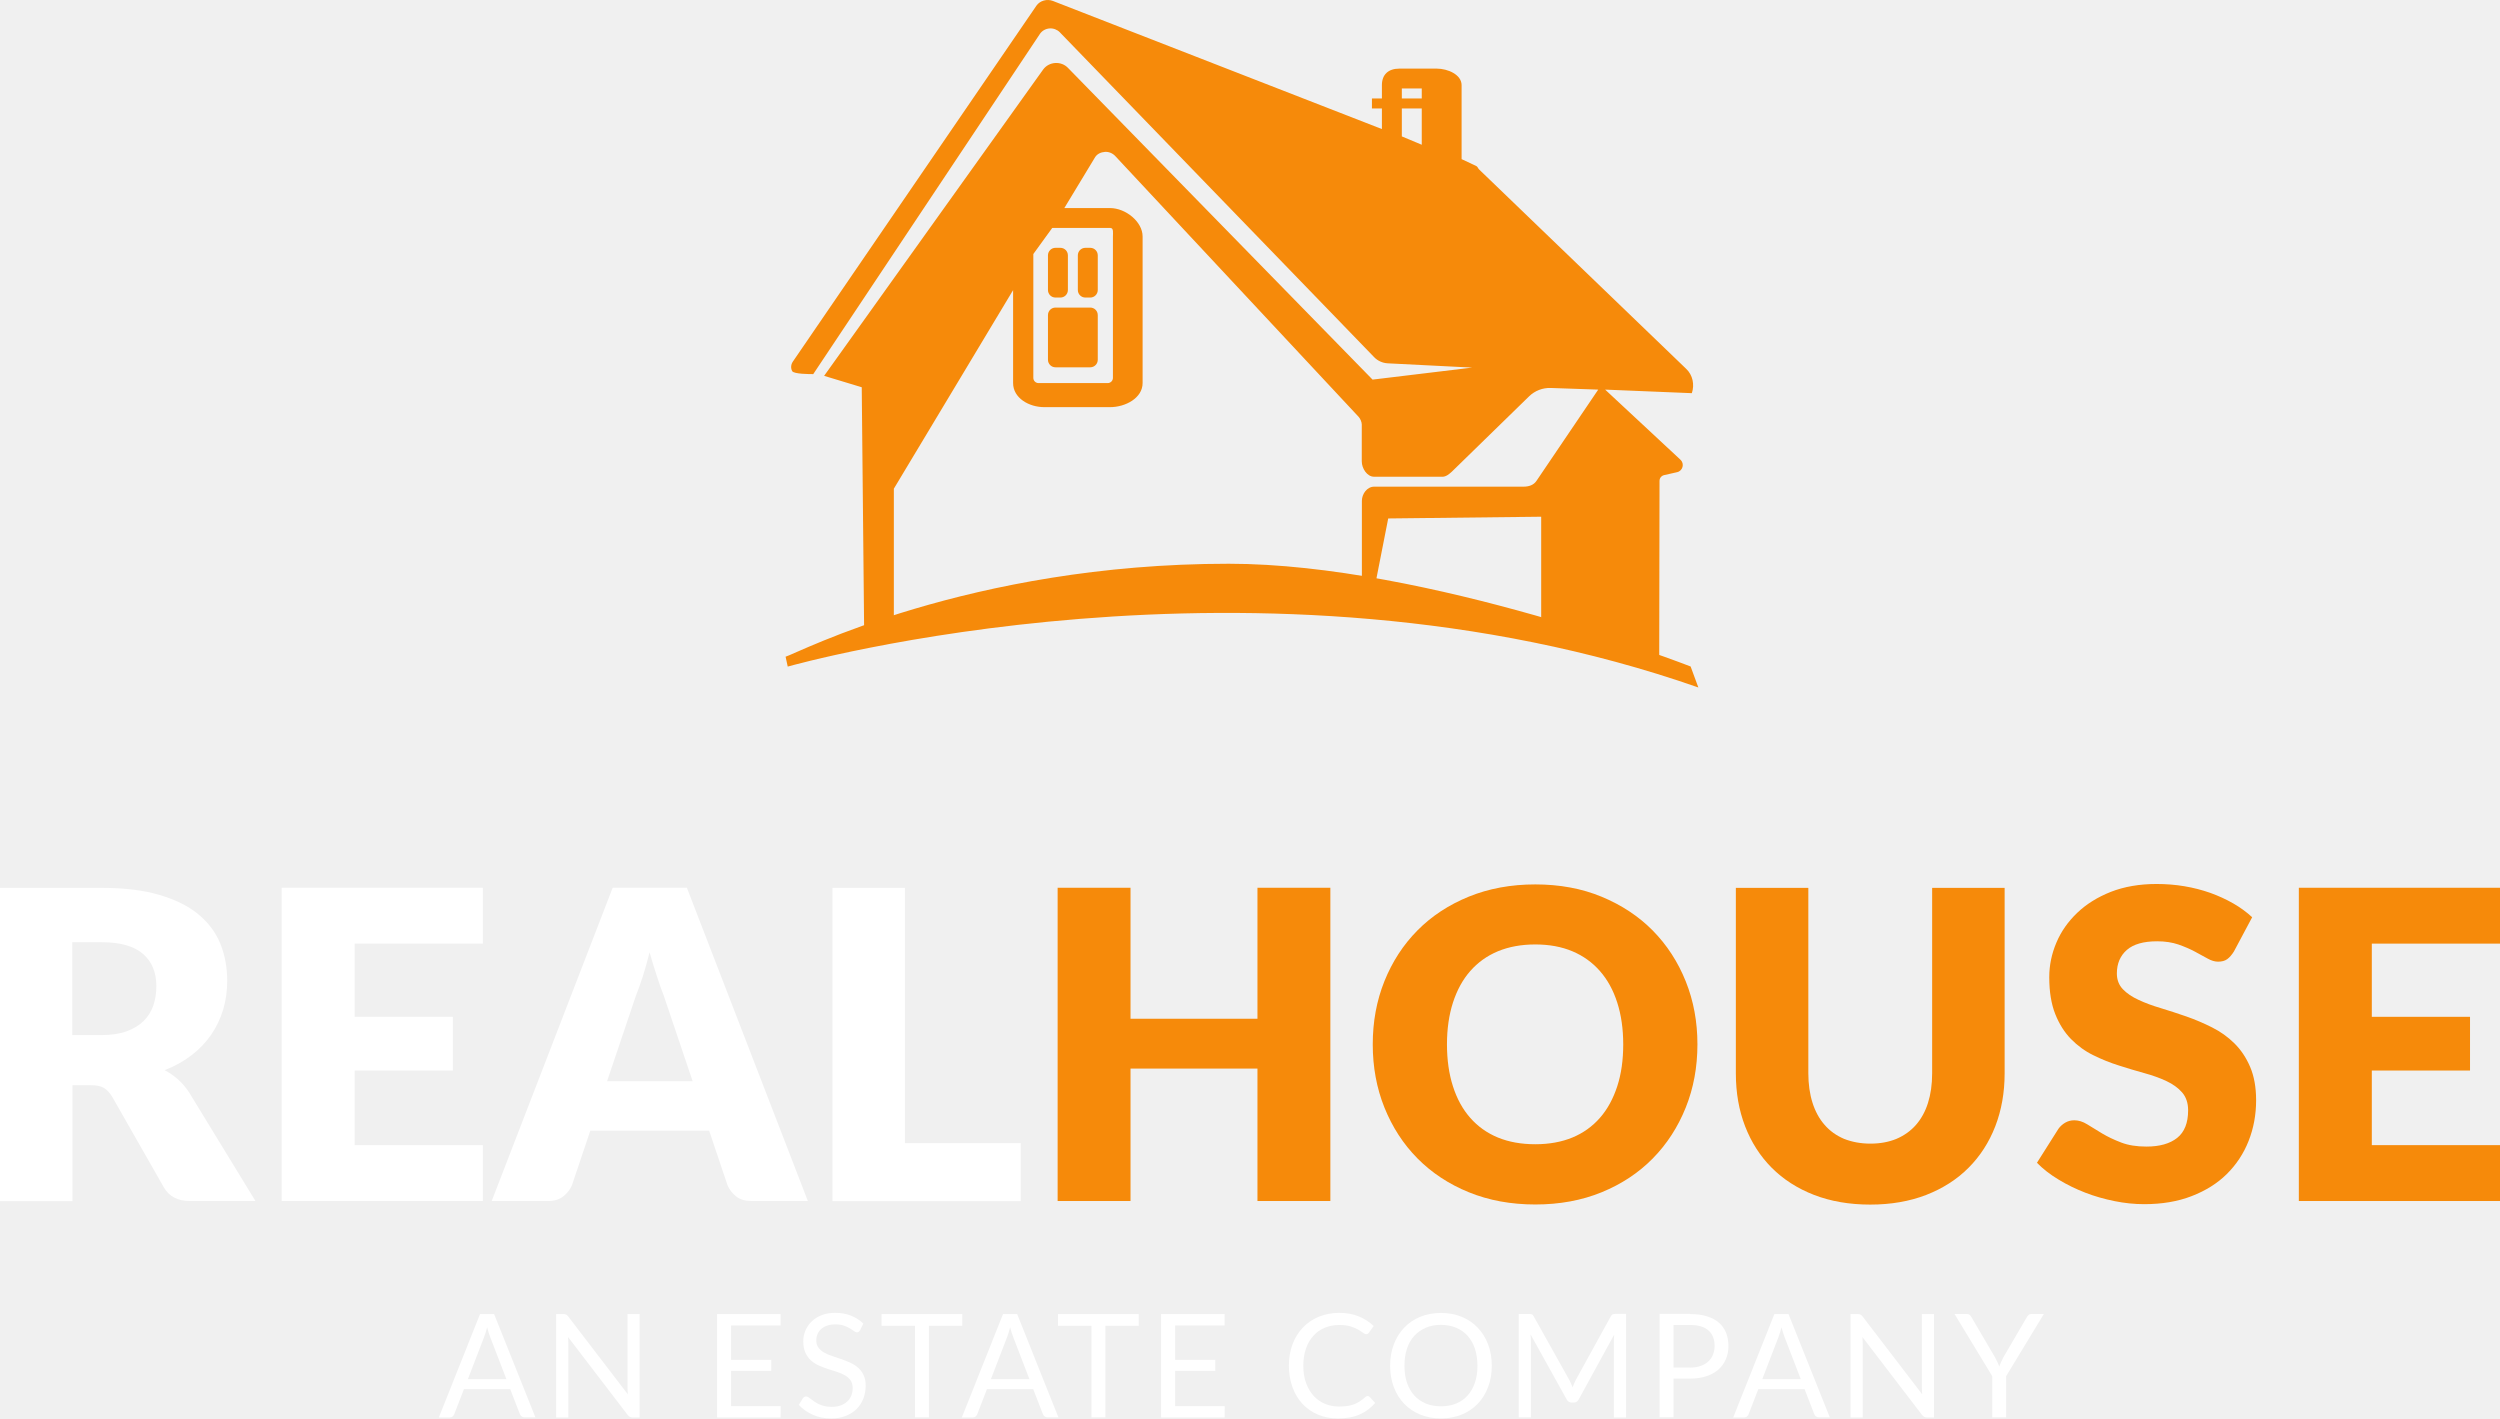
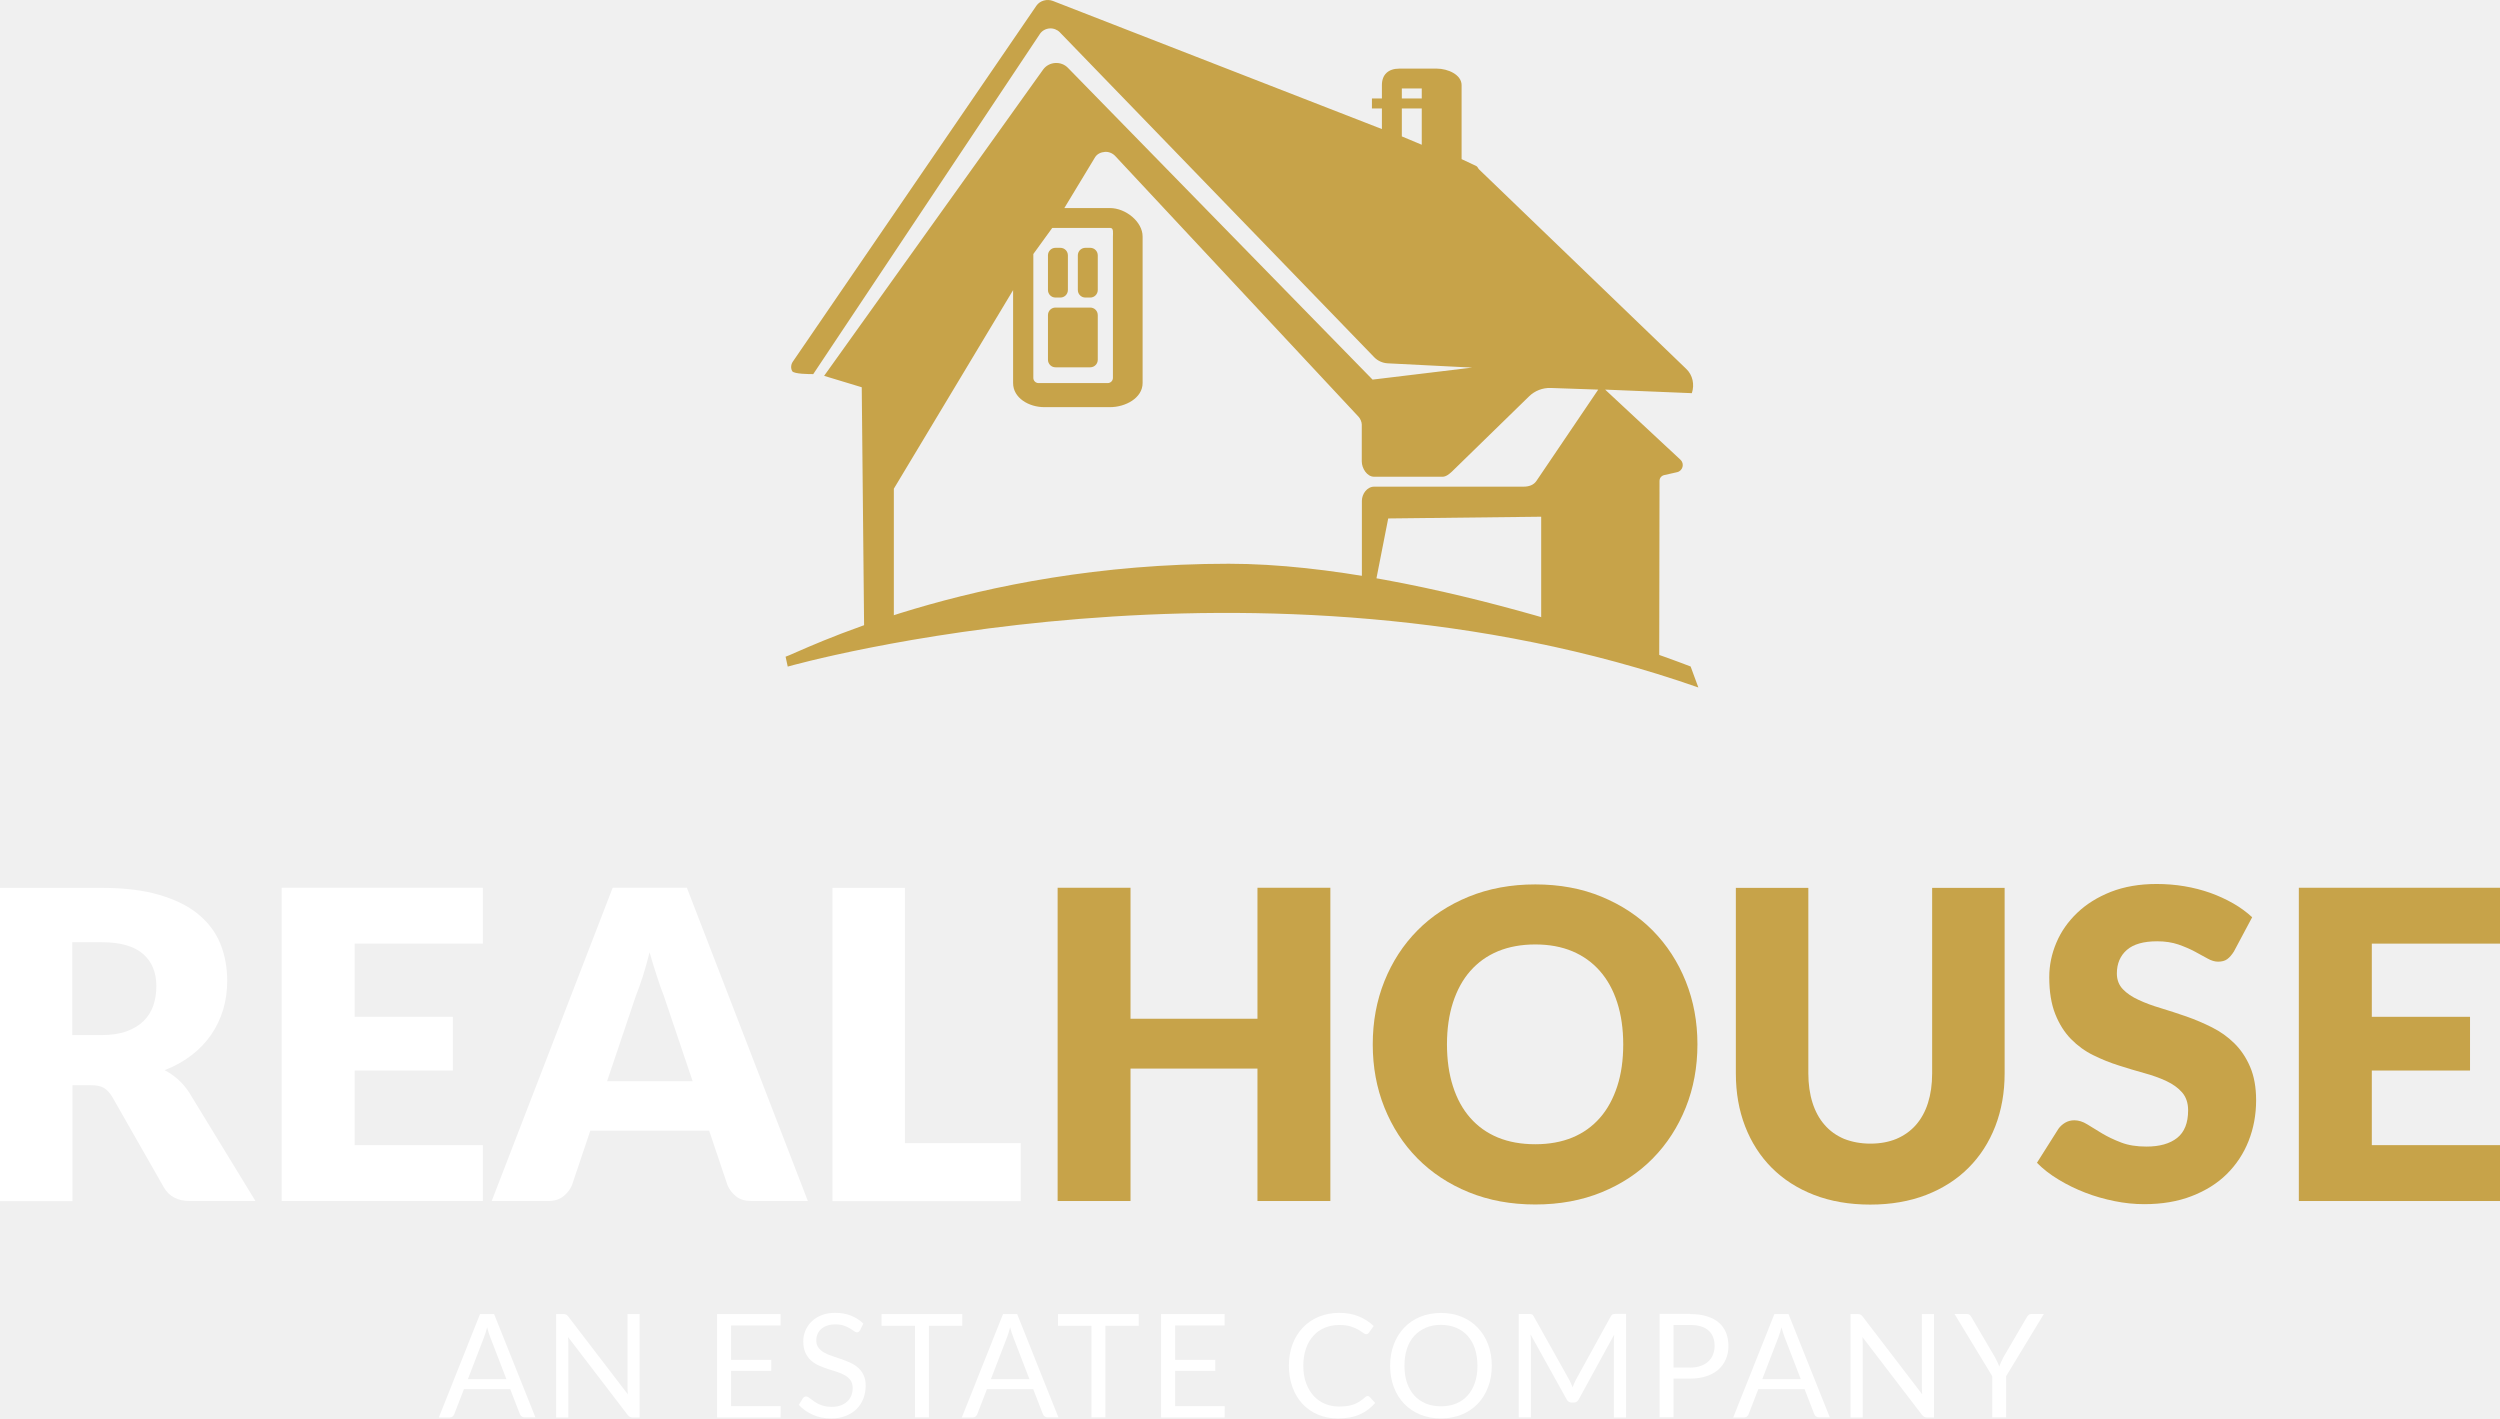
<svg xmlns="http://www.w3.org/2000/svg" width="141" height="80" viewBox="0 0 141 80" fill="none">
-   <path d="M60.229 14.402C60.229 14.166 60.04 13.977 59.805 13.977H59.529C59.294 13.977 59.105 14.166 59.105 14.402V16.357C59.105 16.592 59.294 16.782 59.529 16.782H59.805C60.04 16.782 60.229 16.592 60.229 16.357V14.402Z" fill="#F68A0A" />
-   <path d="M61.914 14.402C61.914 14.166 61.725 13.977 61.49 13.977H61.215C60.98 13.977 60.79 14.166 60.79 14.402V16.357C60.79 16.592 60.98 16.782 61.215 16.782H61.49C61.725 16.782 61.914 16.592 61.914 16.357V14.402Z" fill="#F68A0A" />
-   <path d="M61.914 17.772C61.914 17.536 61.725 17.347 61.49 17.347H59.529C59.294 17.347 59.105 17.536 59.105 17.772V20.29C59.105 20.526 59.294 20.716 59.529 20.716H61.49C61.725 20.716 61.914 20.526 61.914 20.29V17.772Z" fill="#F68A0A" />
-   <path d="M95.787 38.774C71.002 30.099 44.692 37.521 44.428 37.596L44.307 37.038C44.978 36.843 54.65 31.795 69.299 31.795C80.519 31.795 95.351 37.59 95.351 37.59L95.787 38.774Z" fill="#F68A0A" />
-   <path d="M95.099 20.801L83.432 9.567C83.329 9.469 83.357 9.395 83.22 9.343L82.434 8.975V4.801C82.434 4.209 81.654 3.87 81.035 3.87H78.92C78.3 3.87 77.939 4.209 77.939 4.801V5.554H77.377V6.118H77.939V7.279L59.38 0.052C59.054 -0.074 58.652 0.035 58.457 0.317L44.715 20.398C44.606 20.559 44.588 20.766 44.68 20.933C44.778 21.1 45.672 21.1 45.867 21.1L58.658 1.903C58.778 1.731 58.973 1.622 59.191 1.604C59.409 1.587 59.621 1.668 59.77 1.817L77.509 20.151C77.704 20.352 77.974 20.473 78.26 20.491L83.03 20.732L77.412 21.41L60.229 3.824C60.045 3.634 59.782 3.536 59.512 3.553C59.243 3.571 58.996 3.703 58.842 3.91L46.48 21.198L48.602 21.841L48.739 35.703L50.413 34.783V27.562L57.139 16.363V21.606C57.139 22.445 58.027 22.963 58.899 22.963H62.608C63.48 22.963 64.443 22.445 64.443 21.606V13.338C64.443 12.499 63.48 11.735 62.608 11.735H60.028L61.771 8.854C61.892 8.676 62.092 8.584 62.316 8.567C62.539 8.549 62.757 8.647 62.901 8.802L76.632 23.515C76.724 23.618 76.804 23.808 76.804 23.946V26.021C76.804 26.412 77.096 26.889 77.503 26.889H81.356C81.557 26.889 81.74 26.734 81.884 26.602L86.235 22.359C86.562 22.037 87.009 21.864 87.468 21.882L90.14 21.974L86.654 27.125C86.499 27.355 86.23 27.447 85.943 27.447H77.509C77.102 27.447 76.81 27.855 76.81 28.252V33.553C77.016 33.57 77.228 33.593 77.435 33.621L78.295 29.241L86.923 29.143V35.525C88.701 35.709 90.249 36.577 91.837 37.353L92.846 37.496C93.293 37.238 93.562 37.732 93.58 37.221L93.597 27.119C93.597 26.964 93.706 26.832 93.855 26.797L94.589 26.631C94.91 26.556 95.019 26.153 94.778 25.929L90.53 21.974L95.42 22.175C95.581 21.692 95.472 21.152 95.099 20.801ZM80.187 8.164L79.063 7.693V6.118H80.187V8.164ZM80.187 5.554H79.063V4.991H80.187V5.554ZM62.62 12.856C62.82 12.856 62.769 13.143 62.769 13.338V21.313C62.769 21.474 62.637 21.606 62.476 21.606H58.572C58.411 21.606 58.28 21.474 58.28 21.313V14.327L59.346 12.856H62.62Z" fill="#F68A0A" />
+   <path d="M60.229 14.402C60.229 14.166 60.04 13.977 59.805 13.977H59.529C59.294 13.977 59.105 14.166 59.105 14.402V16.357C59.105 16.592 59.294 16.782 59.529 16.782H59.805C60.04 16.782 60.229 16.592 60.229 16.357V14.402Z" fill="#c7a349" />
+   <path d="M61.914 14.402C61.914 14.166 61.725 13.977 61.49 13.977H61.215C60.98 13.977 60.79 14.166 60.79 14.402V16.357C60.79 16.592 60.98 16.782 61.215 16.782H61.49C61.725 16.782 61.914 16.592 61.914 16.357V14.402Z" fill="#c7a349" />
+   <path d="M61.914 17.772C61.914 17.536 61.725 17.347 61.49 17.347H59.529C59.294 17.347 59.105 17.536 59.105 17.772V20.29C59.105 20.526 59.294 20.716 59.529 20.716H61.49C61.725 20.716 61.914 20.526 61.914 20.29V17.772Z" fill="#c7a349" />
+   <path d="M95.787 38.774C71.002 30.099 44.692 37.521 44.428 37.596L44.307 37.038C44.978 36.843 54.65 31.795 69.299 31.795C80.519 31.795 95.351 37.59 95.351 37.59L95.787 38.774Z" fill="#c7a349" />
+   <path d="M95.099 20.801L83.432 9.567C83.329 9.469 83.357 9.395 83.22 9.343L82.434 8.975V4.801C82.434 4.209 81.654 3.87 81.035 3.87H78.92C78.3 3.87 77.939 4.209 77.939 4.801V5.554H77.377V6.118H77.939V7.279L59.38 0.052C59.054 -0.074 58.652 0.035 58.457 0.317L44.715 20.398C44.606 20.559 44.588 20.766 44.68 20.933C44.778 21.1 45.672 21.1 45.867 21.1L58.658 1.903C58.778 1.731 58.973 1.622 59.191 1.604C59.409 1.587 59.621 1.668 59.77 1.817L77.509 20.151C77.704 20.352 77.974 20.473 78.26 20.491L83.03 20.732L77.412 21.41L60.229 3.824C60.045 3.634 59.782 3.536 59.512 3.553C59.243 3.571 58.996 3.703 58.842 3.91L46.48 21.198L48.602 21.841L48.739 35.703L50.413 34.783V27.562L57.139 16.363V21.606C57.139 22.445 58.027 22.963 58.899 22.963H62.608C63.48 22.963 64.443 22.445 64.443 21.606V13.338C64.443 12.499 63.48 11.735 62.608 11.735H60.028L61.771 8.854C61.892 8.676 62.092 8.584 62.316 8.567C62.539 8.549 62.757 8.647 62.901 8.802L76.632 23.515C76.724 23.618 76.804 23.808 76.804 23.946V26.021C76.804 26.412 77.096 26.889 77.503 26.889H81.356C81.557 26.889 81.74 26.734 81.884 26.602L86.235 22.359C86.562 22.037 87.009 21.864 87.468 21.882L90.14 21.974L86.654 27.125C86.499 27.355 86.23 27.447 85.943 27.447H77.509C77.102 27.447 76.81 27.855 76.81 28.252V33.553C77.016 33.57 77.228 33.593 77.435 33.621L78.295 29.241L86.923 29.143V35.525C88.701 35.709 90.249 36.577 91.837 37.353L92.846 37.496C93.293 37.238 93.562 37.732 93.58 37.221L93.597 27.119C93.597 26.964 93.706 26.832 93.855 26.797L94.589 26.631C94.91 26.556 95.019 26.153 94.778 25.929L90.53 21.974L95.42 22.175C95.581 21.692 95.472 21.152 95.099 20.801ZM80.187 8.164L79.063 7.693V6.118H80.187V8.164ZM80.187 5.554H79.063V4.991H80.187V5.554ZM62.62 12.856C62.82 12.856 62.769 13.143 62.769 13.338V21.313C62.769 21.474 62.637 21.606 62.476 21.606H58.572C58.411 21.606 58.28 21.474 58.28 21.313V14.327L59.346 12.856H62.62Z" fill="#c7a349" />
  <path d="M14.408 67.738H10.71C10.022 67.738 9.535 67.479 9.237 66.961L6.313 61.833C6.175 61.615 6.02 61.454 5.854 61.356C5.682 61.252 5.441 61.206 5.126 61.206H4.088V67.743H0V50.076H5.733C7.006 50.076 8.096 50.208 8.99 50.473C9.89 50.737 10.624 51.099 11.192 51.571C11.759 52.042 12.172 52.594 12.43 53.233C12.688 53.871 12.814 54.566 12.814 55.319C12.814 55.894 12.74 56.435 12.585 56.946C12.43 57.458 12.206 57.929 11.908 58.361C11.61 58.792 11.243 59.177 10.802 59.516C10.36 59.855 9.856 60.137 9.282 60.356C9.546 60.494 9.798 60.666 10.033 60.873C10.268 61.08 10.475 61.322 10.664 61.609L14.408 67.738ZM5.722 58.378C6.278 58.378 6.754 58.309 7.144 58.165C7.534 58.022 7.855 57.826 8.107 57.579C8.359 57.326 8.537 57.033 8.652 56.699C8.766 56.366 8.818 56.004 8.818 55.613C8.818 54.837 8.566 54.233 8.061 53.796C7.557 53.359 6.777 53.141 5.722 53.141H4.077V58.378H5.722Z" fill="white" />
  <path d="M20.004 53.226V57.348H25.542V60.378H20.004V64.586H27.233V67.737H15.887V50.069H27.233V53.22H20.004V53.226Z" fill="white" />
  <path d="M45.563 67.737H42.392C42.037 67.737 41.75 67.656 41.532 67.489C41.314 67.323 41.148 67.11 41.033 66.851L39.996 63.77H33.294L32.256 66.851C32.164 67.075 32.009 67.282 31.78 67.466C31.551 67.65 31.264 67.737 30.926 67.737H27.732L34.555 50.069H38.74L45.563 67.737ZM39.067 60.987L37.433 56.146C37.313 55.842 37.181 55.479 37.049 55.06C36.911 54.646 36.774 54.191 36.636 53.709C36.516 54.203 36.384 54.657 36.252 55.077C36.114 55.496 35.988 55.859 35.862 56.169L34.239 60.981H39.067V60.987Z" fill="white" />
  <path d="M57.569 64.466V67.743H46.951V50.076H51.038V64.472H57.569V64.466Z" fill="white" />
-   <path d="M75.032 50.069V67.737H70.921V60.268H63.761V67.737H59.65V50.069H63.761V57.457H70.921V50.069H75.032Z" fill="#F68A0A" />
-   <path d="M95.735 58.901C95.735 60.178 95.517 61.368 95.076 62.466C94.635 63.564 94.015 64.524 93.218 65.335C92.421 66.145 91.458 66.783 90.335 67.243C89.211 67.703 87.961 67.933 86.591 67.933C85.22 67.933 83.971 67.703 82.841 67.243C81.712 66.783 80.748 66.145 79.946 65.335C79.143 64.524 78.524 63.564 78.082 62.466C77.641 61.368 77.423 60.178 77.423 58.901C77.423 57.625 77.641 56.435 78.082 55.337C78.524 54.239 79.143 53.284 79.946 52.474C80.748 51.663 81.712 51.031 82.841 50.571C83.971 50.111 85.22 49.881 86.591 49.881C87.961 49.881 89.211 50.111 90.335 50.577C91.458 51.042 92.421 51.68 93.218 52.485C94.015 53.296 94.635 54.25 95.076 55.348C95.517 56.446 95.735 57.631 95.735 58.901ZM91.55 58.901C91.55 58.027 91.435 57.24 91.212 56.544C90.988 55.843 90.661 55.251 90.237 54.768C89.813 54.285 89.297 53.911 88.683 53.652C88.07 53.394 87.37 53.267 86.591 53.267C85.799 53.267 85.094 53.399 84.481 53.652C83.862 53.911 83.346 54.285 82.921 54.768C82.497 55.251 82.176 55.843 81.947 56.544C81.723 57.245 81.609 58.027 81.609 58.901C81.609 59.781 81.723 60.574 81.947 61.27C82.17 61.971 82.497 62.563 82.921 63.046C83.346 63.529 83.867 63.903 84.481 64.156C85.1 64.409 85.799 64.535 86.591 64.535C87.37 64.535 88.07 64.409 88.683 64.156C89.297 63.903 89.813 63.529 90.237 63.046C90.661 62.563 90.982 61.971 91.212 61.27C91.441 60.569 91.55 59.781 91.55 58.901Z" fill="#F68A0A" />
-   <path d="M105.493 64.501C106.044 64.501 106.531 64.409 106.961 64.231C107.391 64.047 107.758 63.788 108.056 63.449C108.354 63.109 108.584 62.696 108.738 62.207C108.893 61.718 108.973 61.16 108.973 60.54V50.076H113.061V60.54C113.061 61.62 112.884 62.615 112.534 63.523C112.184 64.426 111.68 65.208 111.026 65.863C110.372 66.519 109.581 67.025 108.641 67.393C107.706 67.755 106.651 67.939 105.482 67.939C104.307 67.939 103.246 67.755 102.311 67.393C101.377 67.03 100.58 66.519 99.926 65.863C99.273 65.208 98.774 64.426 98.424 63.523C98.074 62.615 97.902 61.626 97.902 60.54V50.076H101.99V60.528C101.99 61.149 102.071 61.707 102.225 62.195C102.38 62.684 102.609 63.104 102.908 63.443C103.206 63.788 103.573 64.047 104.003 64.231C104.456 64.409 104.949 64.501 105.493 64.501Z" fill="#F68A0A" />
-   <path d="M125.996 53.658C125.875 53.853 125.749 53.997 125.617 54.095C125.485 54.192 125.313 54.238 125.101 54.238C124.918 54.238 124.717 54.181 124.505 54.06C124.293 53.945 124.052 53.813 123.777 53.663C123.507 53.52 123.198 53.387 122.854 53.267C122.51 53.152 122.114 53.089 121.667 53.089C120.899 53.089 120.331 53.249 119.953 53.577C119.58 53.905 119.391 54.347 119.391 54.905C119.391 55.262 119.505 55.555 119.729 55.791C119.953 56.026 120.251 56.227 120.618 56.394C120.985 56.567 121.403 56.722 121.873 56.86C122.343 57.004 122.825 57.159 123.318 57.331C123.811 57.504 124.293 57.711 124.763 57.947C125.233 58.182 125.652 58.481 126.018 58.843C126.385 59.206 126.684 59.648 126.907 60.171C127.131 60.695 127.245 61.321 127.245 62.057C127.245 62.873 127.102 63.638 126.821 64.351C126.54 65.064 126.127 65.685 125.594 66.214C125.061 66.743 124.396 67.157 123.61 67.461C122.825 67.766 121.931 67.915 120.933 67.915C120.383 67.915 119.826 67.858 119.259 67.743C118.691 67.628 118.141 67.473 117.608 67.266C117.074 67.059 116.576 66.817 116.106 66.53C115.635 66.248 115.228 65.932 114.884 65.581L116.094 63.667C116.192 63.529 116.318 63.414 116.472 63.322C116.627 63.23 116.799 63.184 116.988 63.184C117.229 63.184 117.476 63.259 117.722 63.414C117.969 63.569 118.244 63.736 118.559 63.926C118.869 64.11 119.224 64.282 119.632 64.437C120.033 64.593 120.509 64.667 121.059 64.667C121.799 64.667 122.378 64.506 122.791 64.179C123.203 63.851 123.41 63.334 123.41 62.621C123.41 62.207 123.295 61.873 123.072 61.614C122.848 61.356 122.55 61.143 122.183 60.971C121.816 60.798 121.397 60.649 120.933 60.522C120.463 60.39 119.987 60.252 119.494 60.091C119.001 59.936 118.519 59.74 118.055 59.51C117.585 59.28 117.172 58.976 116.805 58.602C116.438 58.228 116.14 57.757 115.916 57.193C115.693 56.63 115.578 55.94 115.578 55.112C115.578 54.451 115.71 53.801 115.979 53.169C116.243 52.536 116.639 51.979 117.155 51.484C117.671 50.99 118.301 50.599 119.052 50.3C119.804 50.007 120.664 49.857 121.627 49.857C122.166 49.857 122.693 49.898 123.203 49.984C123.714 50.07 124.201 50.197 124.66 50.358C125.118 50.524 125.548 50.72 125.95 50.95C126.351 51.18 126.706 51.438 127.022 51.732L125.996 53.658Z" fill="#F68A0A" />
-   <path d="M133.77 53.226V57.348H139.309V60.378H133.77V64.586H141V67.737H129.654V50.069H141V53.22H133.77V53.226Z" fill="#F68A0A" />
+   <path d="M75.032 50.069V67.737H70.921V60.268H63.761V67.737H59.65V50.069H63.761V57.457H70.921V50.069H75.032Z" fill="#c7a349" />
+   <path d="M95.735 58.901C95.735 60.178 95.517 61.368 95.076 62.466C94.635 63.564 94.015 64.524 93.218 65.335C92.421 66.145 91.458 66.783 90.335 67.243C89.211 67.703 87.961 67.933 86.591 67.933C85.22 67.933 83.971 67.703 82.841 67.243C81.712 66.783 80.748 66.145 79.946 65.335C79.143 64.524 78.524 63.564 78.082 62.466C77.641 61.368 77.423 60.178 77.423 58.901C77.423 57.625 77.641 56.435 78.082 55.337C78.524 54.239 79.143 53.284 79.946 52.474C80.748 51.663 81.712 51.031 82.841 50.571C83.971 50.111 85.22 49.881 86.591 49.881C87.961 49.881 89.211 50.111 90.335 50.577C91.458 51.042 92.421 51.68 93.218 52.485C94.015 53.296 94.635 54.25 95.076 55.348C95.517 56.446 95.735 57.631 95.735 58.901ZM91.55 58.901C91.55 58.027 91.435 57.24 91.212 56.544C90.988 55.843 90.661 55.251 90.237 54.768C89.813 54.285 89.297 53.911 88.683 53.652C88.07 53.394 87.37 53.267 86.591 53.267C85.799 53.267 85.094 53.399 84.481 53.652C83.862 53.911 83.346 54.285 82.921 54.768C82.497 55.251 82.176 55.843 81.947 56.544C81.723 57.245 81.609 58.027 81.609 58.901C81.609 59.781 81.723 60.574 81.947 61.27C82.17 61.971 82.497 62.563 82.921 63.046C83.346 63.529 83.867 63.903 84.481 64.156C85.1 64.409 85.799 64.535 86.591 64.535C87.37 64.535 88.07 64.409 88.683 64.156C89.297 63.903 89.813 63.529 90.237 63.046C90.661 62.563 90.982 61.971 91.212 61.27C91.441 60.569 91.55 59.781 91.55 58.901Z" fill="#c7a349" />
+   <path d="M105.493 64.501C106.044 64.501 106.531 64.409 106.961 64.231C107.391 64.047 107.758 63.788 108.056 63.449C108.354 63.109 108.584 62.696 108.738 62.207C108.893 61.718 108.973 61.16 108.973 60.54V50.076H113.061V60.54C113.061 61.62 112.884 62.615 112.534 63.523C112.184 64.426 111.68 65.208 111.026 65.863C110.372 66.519 109.581 67.025 108.641 67.393C107.706 67.755 106.651 67.939 105.482 67.939C104.307 67.939 103.246 67.755 102.311 67.393C101.377 67.03 100.58 66.519 99.926 65.863C99.273 65.208 98.774 64.426 98.424 63.523C98.074 62.615 97.902 61.626 97.902 60.54V50.076H101.99V60.528C101.99 61.149 102.071 61.707 102.225 62.195C102.38 62.684 102.609 63.104 102.908 63.443C103.206 63.788 103.573 64.047 104.003 64.231C104.456 64.409 104.949 64.501 105.493 64.501Z" fill="#c7a349" />
+   <path d="M125.996 53.658C125.875 53.853 125.749 53.997 125.617 54.095C125.485 54.192 125.313 54.238 125.101 54.238C124.918 54.238 124.717 54.181 124.505 54.06C124.293 53.945 124.052 53.813 123.777 53.663C123.507 53.52 123.198 53.387 122.854 53.267C122.51 53.152 122.114 53.089 121.667 53.089C120.899 53.089 120.331 53.249 119.953 53.577C119.58 53.905 119.391 54.347 119.391 54.905C119.391 55.262 119.505 55.555 119.729 55.791C119.953 56.026 120.251 56.227 120.618 56.394C120.985 56.567 121.403 56.722 121.873 56.86C122.343 57.004 122.825 57.159 123.318 57.331C123.811 57.504 124.293 57.711 124.763 57.947C125.233 58.182 125.652 58.481 126.018 58.843C126.385 59.206 126.684 59.648 126.907 60.171C127.131 60.695 127.245 61.321 127.245 62.057C127.245 62.873 127.102 63.638 126.821 64.351C126.54 65.064 126.127 65.685 125.594 66.214C125.061 66.743 124.396 67.157 123.61 67.461C122.825 67.766 121.931 67.915 120.933 67.915C120.383 67.915 119.826 67.858 119.259 67.743C118.691 67.628 118.141 67.473 117.608 67.266C117.074 67.059 116.576 66.817 116.106 66.53C115.635 66.248 115.228 65.932 114.884 65.581L116.094 63.667C116.192 63.529 116.318 63.414 116.472 63.322C116.627 63.23 116.799 63.184 116.988 63.184C117.229 63.184 117.476 63.259 117.722 63.414C117.969 63.569 118.244 63.736 118.559 63.926C118.869 64.11 119.224 64.282 119.632 64.437C120.033 64.593 120.509 64.667 121.059 64.667C121.799 64.667 122.378 64.506 122.791 64.179C123.203 63.851 123.41 63.334 123.41 62.621C123.41 62.207 123.295 61.873 123.072 61.614C122.848 61.356 122.55 61.143 122.183 60.971C121.816 60.798 121.397 60.649 120.933 60.522C120.463 60.39 119.987 60.252 119.494 60.091C119.001 59.936 118.519 59.74 118.055 59.51C117.585 59.28 117.172 58.976 116.805 58.602C116.438 58.228 116.14 57.757 115.916 57.193C115.693 56.63 115.578 55.94 115.578 55.112C115.578 54.451 115.71 53.801 115.979 53.169C116.243 52.536 116.639 51.979 117.155 51.484C117.671 50.99 118.301 50.599 119.052 50.3C119.804 50.007 120.664 49.857 121.627 49.857C122.166 49.857 122.693 49.898 123.203 49.984C123.714 50.07 124.201 50.197 124.66 50.358C125.118 50.524 125.548 50.72 125.95 50.95C126.351 51.18 126.706 51.438 127.022 51.732L125.996 53.658Z" fill="#c7a349" />
+   <path d="M133.77 53.226V57.348H139.309V60.378H133.77V64.586H141V67.737H129.654V50.069H141V53.22H133.77V53.226Z" fill="#c7a349" />
  <path d="M30.197 79.938H29.59C29.521 79.938 29.463 79.921 29.418 79.886C29.372 79.852 29.343 79.806 29.32 79.754L28.775 78.346H26.167L25.622 79.754C25.605 79.8 25.576 79.846 25.53 79.886C25.485 79.927 25.427 79.944 25.358 79.944H24.751L27.073 74.114H27.869L30.197 79.938ZM28.558 77.776L27.646 75.408C27.617 75.339 27.589 75.253 27.56 75.161C27.531 75.069 27.503 74.965 27.474 74.862C27.417 75.08 27.359 75.264 27.302 75.414L26.39 77.782H28.558V77.776Z" fill="white" />
  <path d="M36.074 74.114V79.944H35.679C35.615 79.944 35.564 79.932 35.524 79.909C35.484 79.886 35.438 79.852 35.398 79.8L32.038 75.408C32.044 75.477 32.049 75.54 32.049 75.609C32.049 75.672 32.055 75.736 32.055 75.793V79.944H31.367V74.114H31.774C31.809 74.114 31.837 74.114 31.866 74.12C31.889 74.126 31.912 74.132 31.929 74.143C31.946 74.154 31.969 74.166 31.986 74.183C32.004 74.201 32.026 74.224 32.049 74.252L35.409 78.639C35.403 78.57 35.398 78.501 35.398 78.432C35.392 78.363 35.392 78.3 35.392 78.242V74.114H36.074Z" fill="white" />
  <path d="M44.032 79.3L44.026 79.944H40.443V74.114H44.026V74.758H41.234V76.696H43.499V77.317H41.234V79.306H44.032V79.3Z" fill="white" />
  <path d="M48.51 75.022C48.487 75.062 48.458 75.091 48.43 75.114C48.401 75.137 48.367 75.143 48.326 75.143C48.281 75.143 48.229 75.12 48.166 75.074C48.103 75.028 48.028 74.976 47.931 74.919C47.839 74.861 47.724 74.81 47.593 74.764C47.461 74.718 47.3 74.695 47.117 74.695C46.939 74.695 46.784 74.718 46.652 74.764C46.52 74.81 46.406 74.873 46.314 74.959C46.222 75.04 46.154 75.137 46.108 75.246C46.062 75.356 46.039 75.477 46.039 75.603C46.039 75.764 46.079 75.902 46.159 76.005C46.239 76.115 46.343 76.207 46.475 76.281C46.606 76.356 46.755 76.425 46.922 76.477C47.088 76.534 47.26 76.592 47.432 76.649C47.604 76.707 47.776 76.776 47.942 76.85C48.109 76.925 48.258 77.017 48.389 77.132C48.521 77.247 48.625 77.385 48.705 77.552C48.785 77.719 48.825 77.92 48.825 78.161C48.825 78.414 48.779 78.656 48.693 78.88C48.607 79.104 48.481 79.3 48.315 79.466C48.149 79.633 47.942 79.76 47.702 79.857C47.461 79.955 47.185 80.001 46.876 80.001C46.498 80.001 46.154 79.932 45.844 79.794C45.534 79.656 45.271 79.472 45.053 79.236L45.282 78.863C45.305 78.834 45.328 78.805 45.362 78.788C45.391 78.765 45.425 78.759 45.465 78.759C45.5 78.759 45.54 78.771 45.586 78.799C45.632 78.828 45.683 78.863 45.741 78.909C45.798 78.955 45.861 79.001 45.936 79.052C46.01 79.104 46.09 79.15 46.188 79.196C46.28 79.242 46.389 79.277 46.503 79.305C46.624 79.334 46.755 79.346 46.905 79.346C47.094 79.346 47.26 79.323 47.403 79.271C47.547 79.219 47.673 79.144 47.776 79.052C47.879 78.96 47.954 78.846 48.011 78.719C48.063 78.587 48.091 78.443 48.091 78.282C48.091 78.104 48.051 77.96 47.971 77.851C47.891 77.736 47.788 77.644 47.656 77.569C47.524 77.494 47.375 77.431 47.209 77.374C47.042 77.322 46.87 77.264 46.698 77.213C46.526 77.155 46.354 77.092 46.188 77.017C46.022 76.942 45.873 76.85 45.741 76.73C45.609 76.615 45.506 76.465 45.425 76.293C45.345 76.12 45.305 75.902 45.305 75.643C45.305 75.436 45.345 75.235 45.425 75.045C45.506 74.856 45.62 74.683 45.775 74.534C45.93 74.384 46.113 74.263 46.337 74.177C46.561 74.085 46.819 74.045 47.105 74.045C47.432 74.045 47.724 74.097 47.988 74.2C48.252 74.304 48.487 74.453 48.693 74.649L48.51 75.022Z" fill="white" />
  <path d="M54.272 74.775H52.391V79.938H51.606V74.775H49.719V74.114H54.272V74.775Z" fill="white" />
  <path d="M59.695 79.938H59.087C59.019 79.938 58.961 79.921 58.916 79.886C58.87 79.852 58.841 79.806 58.818 79.754L58.273 78.346H55.665L55.12 79.754C55.103 79.8 55.074 79.846 55.028 79.886C54.982 79.927 54.925 79.944 54.856 79.944H54.248L56.571 74.114H57.367L59.695 79.938ZM58.056 77.776L57.144 75.408C57.115 75.339 57.087 75.253 57.058 75.161C57.029 75.069 57.001 74.965 56.972 74.862C56.914 75.08 56.857 75.264 56.8 75.414L55.888 77.782H58.056V77.776Z" fill="white" />
  <path d="M64.225 74.775H62.344V79.938H61.559V74.775H59.672V74.114H64.225V74.775Z" fill="white" />
  <path d="M69.075 79.3L69.069 79.944H65.486V74.114H69.069V74.758H66.277V76.696H68.542V77.317H66.277V79.306H69.075V79.3Z" fill="white" />
  <path d="M77.136 78.736C77.182 78.736 77.216 78.754 77.251 78.788L77.56 79.127C77.32 79.403 77.033 79.622 76.695 79.771C76.356 79.926 75.944 80.001 75.462 80.001C75.043 80.001 74.665 79.926 74.327 79.783C73.989 79.639 73.696 79.432 73.455 79.173C73.215 78.909 73.025 78.598 72.893 78.23C72.762 77.862 72.693 77.46 72.693 77.023C72.693 76.586 72.762 76.184 72.899 75.816C73.037 75.448 73.232 75.137 73.484 74.873C73.736 74.608 74.034 74.407 74.384 74.263C74.734 74.12 75.118 74.045 75.542 74.045C75.955 74.045 76.322 74.114 76.637 74.246C76.953 74.378 77.234 74.557 77.474 74.787L77.216 75.149C77.199 75.177 77.182 75.201 77.153 75.218C77.13 75.235 77.096 75.246 77.05 75.246C77.004 75.246 76.941 75.218 76.872 75.166C76.804 75.114 76.712 75.057 76.597 74.988C76.483 74.924 76.339 74.861 76.173 74.81C76.001 74.758 75.794 74.729 75.542 74.729C75.244 74.729 74.969 74.781 74.717 74.884C74.47 74.988 74.252 75.137 74.075 75.338C73.897 75.534 73.753 75.775 73.656 76.063C73.558 76.35 73.507 76.666 73.507 77.029C73.507 77.391 73.558 77.719 73.662 78C73.765 78.288 73.908 78.523 74.086 78.725C74.264 78.92 74.476 79.07 74.722 79.173C74.969 79.277 75.233 79.328 75.514 79.328C75.686 79.328 75.84 79.317 75.984 79.3C76.121 79.277 76.253 79.248 76.368 79.202C76.483 79.156 76.597 79.104 76.695 79.035C76.798 78.966 76.895 78.891 76.999 78.799C77.044 78.754 77.09 78.736 77.136 78.736Z" fill="white" />
  <path d="M84.137 77.028C84.137 77.465 84.068 77.867 83.93 78.229C83.793 78.592 83.598 78.908 83.345 79.172C83.093 79.437 82.789 79.638 82.439 79.782C82.084 79.925 81.694 80 81.27 80C80.84 80 80.456 79.925 80.1 79.782C79.751 79.638 79.447 79.431 79.195 79.172C78.942 78.908 78.747 78.597 78.61 78.229C78.472 77.867 78.403 77.465 78.403 77.028C78.403 76.591 78.472 76.189 78.61 75.826C78.747 75.464 78.942 75.148 79.195 74.883C79.447 74.619 79.745 74.412 80.1 74.268C80.45 74.124 80.84 74.05 81.27 74.05C81.7 74.05 82.09 74.124 82.439 74.268C82.795 74.412 83.093 74.619 83.345 74.883C83.598 75.148 83.793 75.464 83.93 75.826C84.068 76.189 84.137 76.591 84.137 77.028ZM83.328 77.028C83.328 76.671 83.277 76.35 83.185 76.062C83.087 75.775 82.95 75.539 82.772 75.338C82.594 75.142 82.376 74.987 82.124 74.883C81.872 74.78 81.585 74.722 81.27 74.722C80.96 74.722 80.674 74.774 80.421 74.883C80.169 74.987 79.951 75.142 79.768 75.338C79.59 75.533 79.447 75.775 79.355 76.062C79.257 76.35 79.212 76.666 79.212 77.028C79.212 77.384 79.257 77.706 79.355 77.988C79.452 78.27 79.59 78.511 79.768 78.707C79.945 78.902 80.163 79.052 80.421 79.161C80.674 79.264 80.96 79.316 81.27 79.316C81.585 79.316 81.866 79.264 82.124 79.161C82.376 79.057 82.594 78.908 82.772 78.707C82.95 78.511 83.087 78.27 83.185 77.988C83.282 77.706 83.328 77.384 83.328 77.028Z" fill="white" />
  <path d="M91.71 74.114V79.944H91.022V75.661C91.022 75.603 91.022 75.54 91.028 75.477C91.034 75.413 91.039 75.344 91.039 75.275L89.044 78.92C88.981 79.041 88.889 79.104 88.757 79.104H88.643C88.517 79.104 88.419 79.041 88.356 78.92L86.321 75.258C86.338 75.402 86.344 75.534 86.344 75.655V79.938H85.656V74.108H86.235C86.303 74.108 86.361 74.114 86.395 74.131C86.435 74.143 86.47 74.183 86.504 74.246L88.511 77.834C88.545 77.897 88.574 77.966 88.608 78.035C88.637 78.104 88.666 78.179 88.694 78.248C88.723 78.173 88.752 78.104 88.78 78.029C88.809 77.96 88.843 77.891 88.878 77.822L90.85 74.24C90.885 74.177 90.919 74.143 90.959 74.126C90.999 74.114 91.051 74.103 91.125 74.103H91.71V74.114Z" fill="white" />
  <path d="M95.317 74.114C95.683 74.114 96.004 74.154 96.274 74.24C96.543 74.327 96.773 74.448 96.951 74.603C97.128 74.758 97.26 74.948 97.352 75.172C97.438 75.396 97.484 75.643 97.484 75.913C97.484 76.184 97.438 76.431 97.34 76.655C97.243 76.879 97.105 77.075 96.928 77.236C96.744 77.397 96.521 77.523 96.251 77.615C95.982 77.707 95.672 77.753 95.322 77.753H94.388V79.932H93.602V74.103H95.317V74.114ZM95.317 77.132C95.54 77.132 95.741 77.104 95.913 77.04C96.085 76.983 96.228 76.897 96.349 76.787C96.463 76.678 96.555 76.552 96.612 76.402C96.67 76.253 96.704 76.092 96.704 75.908C96.704 75.534 96.589 75.247 96.36 75.04C96.131 74.833 95.787 74.729 95.322 74.729H94.388V77.127H95.317V77.132Z" fill="white" />
  <path d="M103.2 79.938H102.592C102.523 79.938 102.466 79.921 102.42 79.886C102.374 79.852 102.346 79.806 102.323 79.754L101.778 78.346H99.169L98.625 79.754C98.608 79.8 98.579 79.846 98.533 79.886C98.487 79.927 98.43 79.944 98.361 79.944H97.753L100.075 74.114H100.872L103.2 79.938ZM101.56 77.776L100.648 75.408C100.62 75.339 100.591 75.253 100.563 75.161C100.534 75.069 100.505 74.965 100.477 74.862C100.419 75.08 100.362 75.264 100.305 75.414L99.393 77.782H101.56V77.776Z" fill="white" />
  <path d="M109.077 74.114V79.944H108.681C108.618 79.944 108.566 79.932 108.526 79.909C108.486 79.886 108.44 79.852 108.4 79.8L105.04 75.408C105.046 75.477 105.052 75.54 105.052 75.609C105.052 75.672 105.057 75.736 105.057 75.793V79.944H104.369V74.114H104.777C104.811 74.114 104.84 74.114 104.868 74.12C104.891 74.126 104.914 74.132 104.931 74.143C104.949 74.154 104.971 74.166 104.989 74.183C105.006 74.201 105.029 74.224 105.052 74.252L108.411 78.639C108.406 78.57 108.4 78.501 108.4 78.432C108.394 78.363 108.394 78.3 108.394 78.242V74.114H109.077Z" fill="white" />
  <path d="M113.147 77.615V79.938H112.362V77.615L110.235 74.108H110.923C110.991 74.108 111.049 74.126 111.089 74.16C111.129 74.195 111.163 74.241 111.192 74.292L112.522 76.558C112.568 76.655 112.614 76.742 112.654 76.822C112.694 76.903 112.729 76.989 112.757 77.075C112.786 76.989 112.82 76.908 112.86 76.822C112.901 76.742 112.941 76.65 112.987 76.558L114.311 74.292C114.334 74.246 114.368 74.206 114.414 74.166C114.46 74.126 114.512 74.108 114.58 74.108H115.274L113.147 77.615Z" fill="white" />
</svg>
